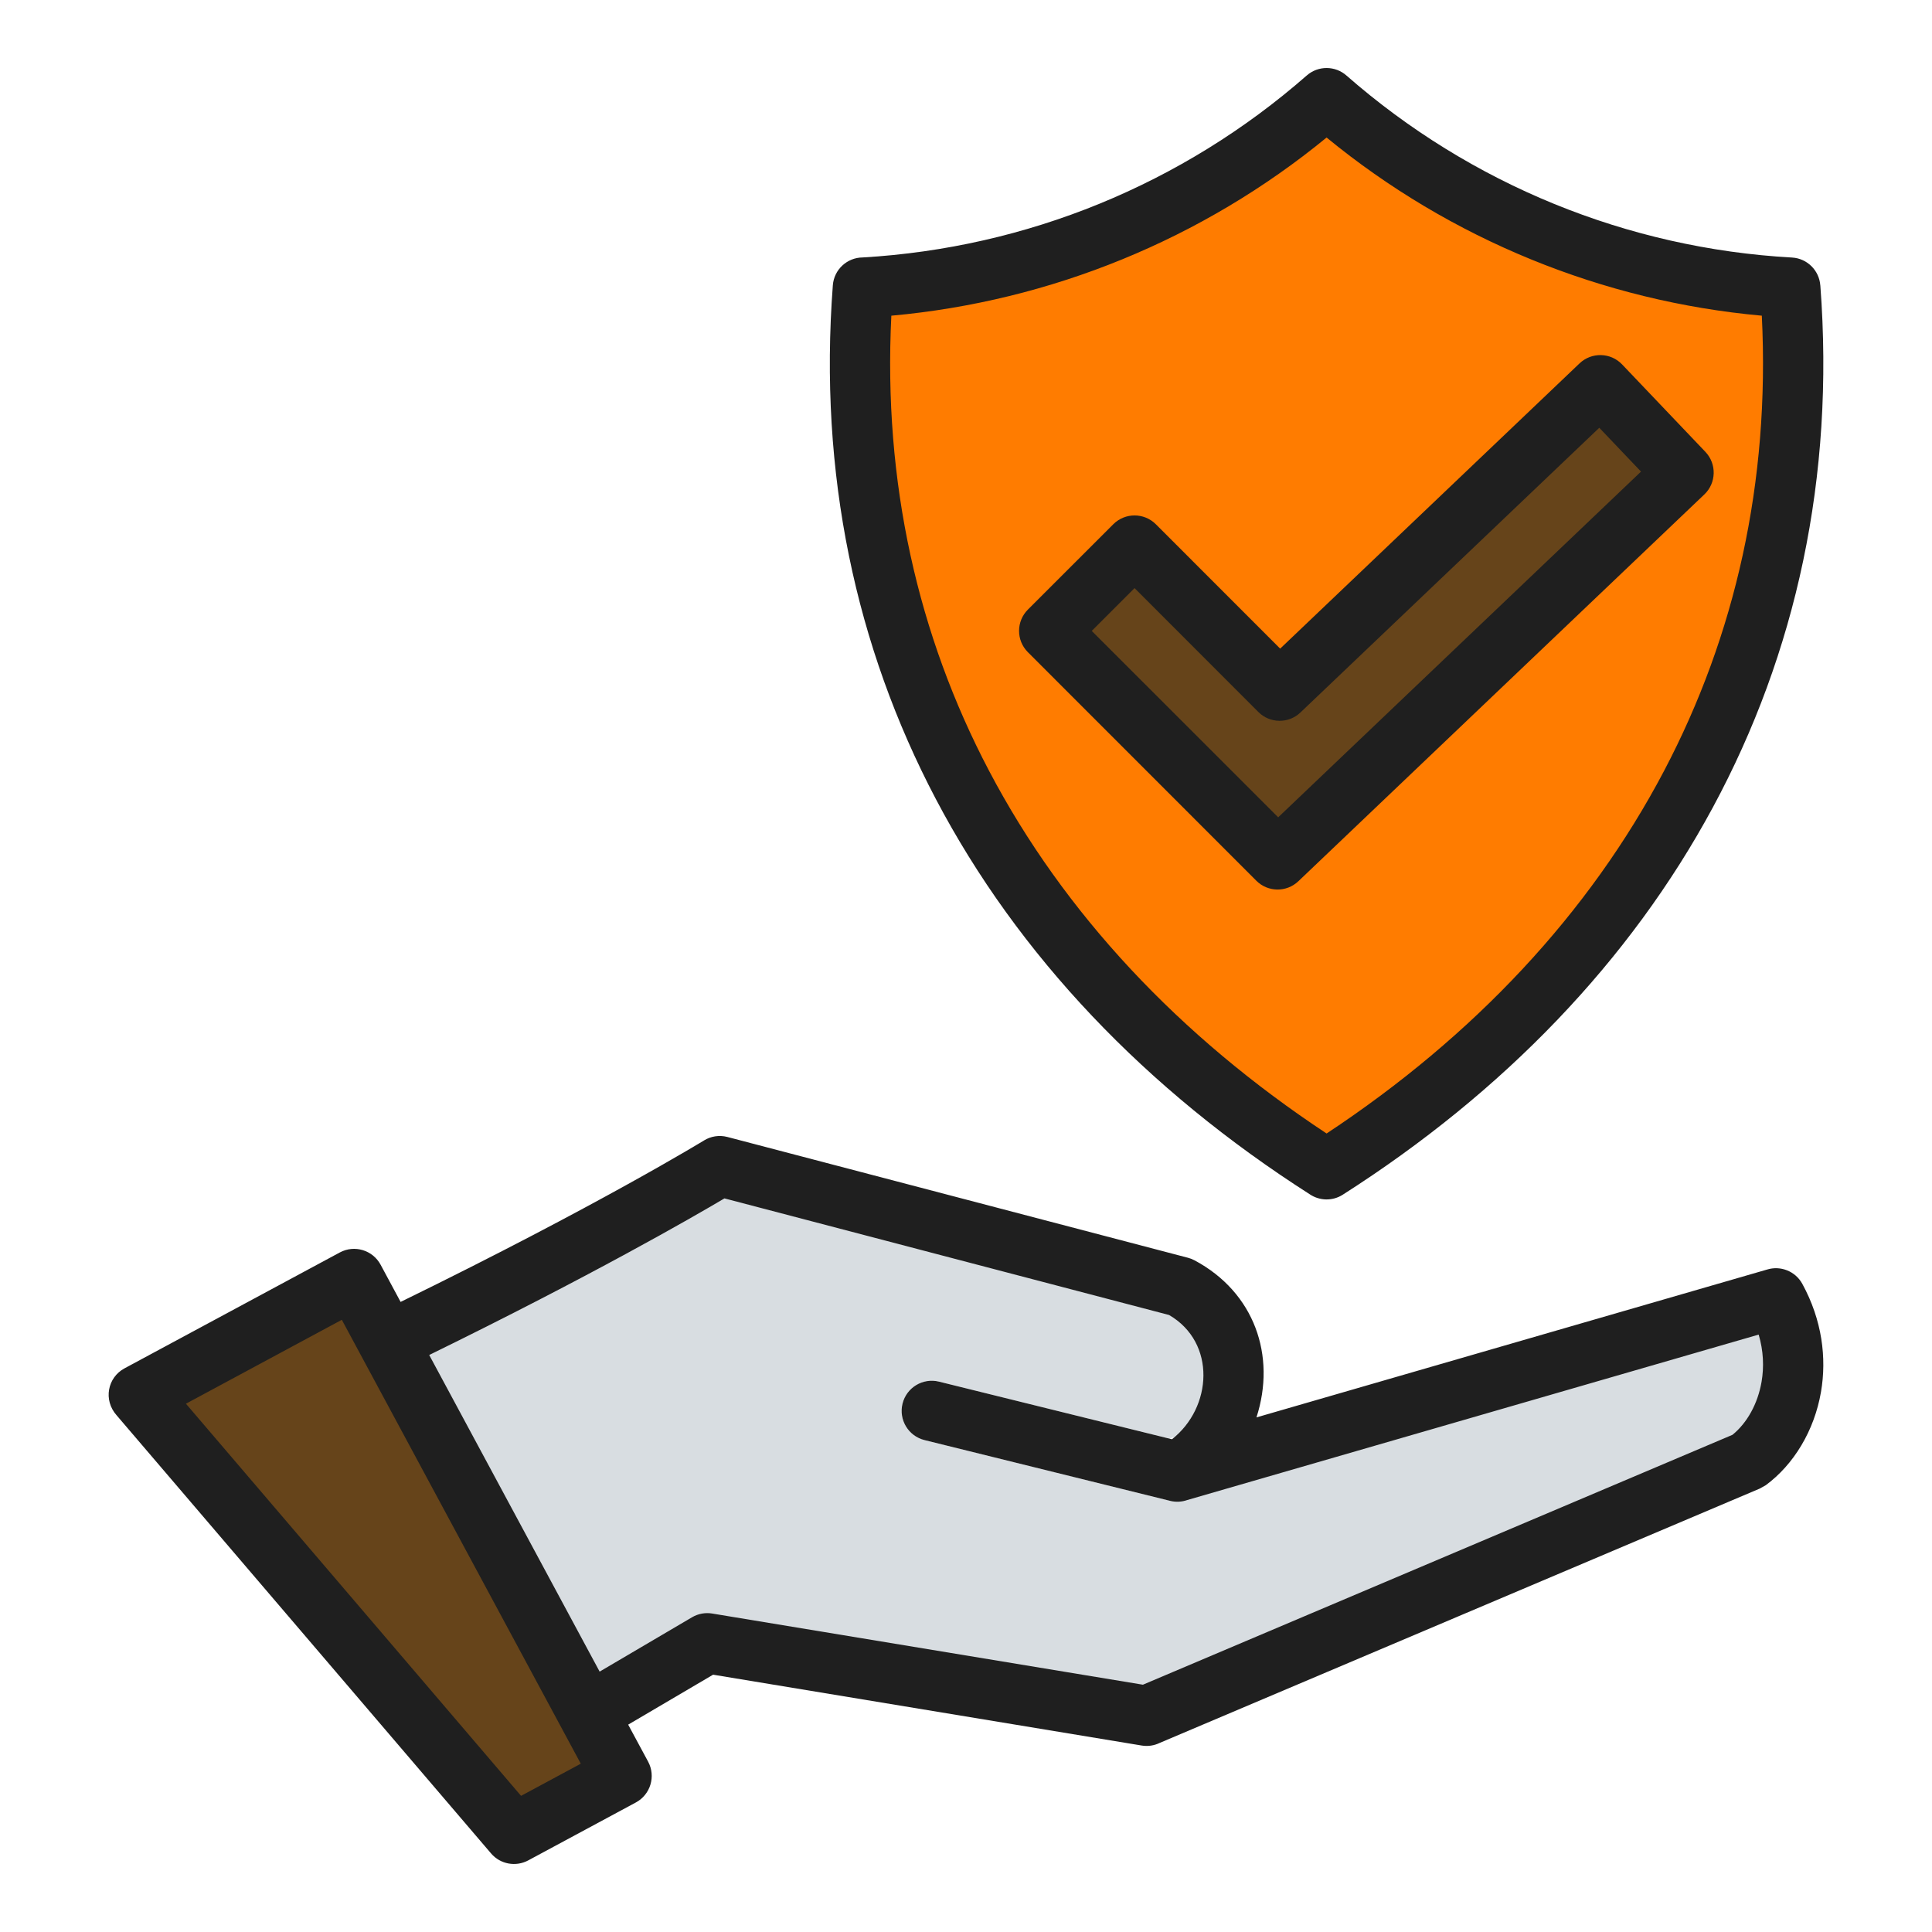
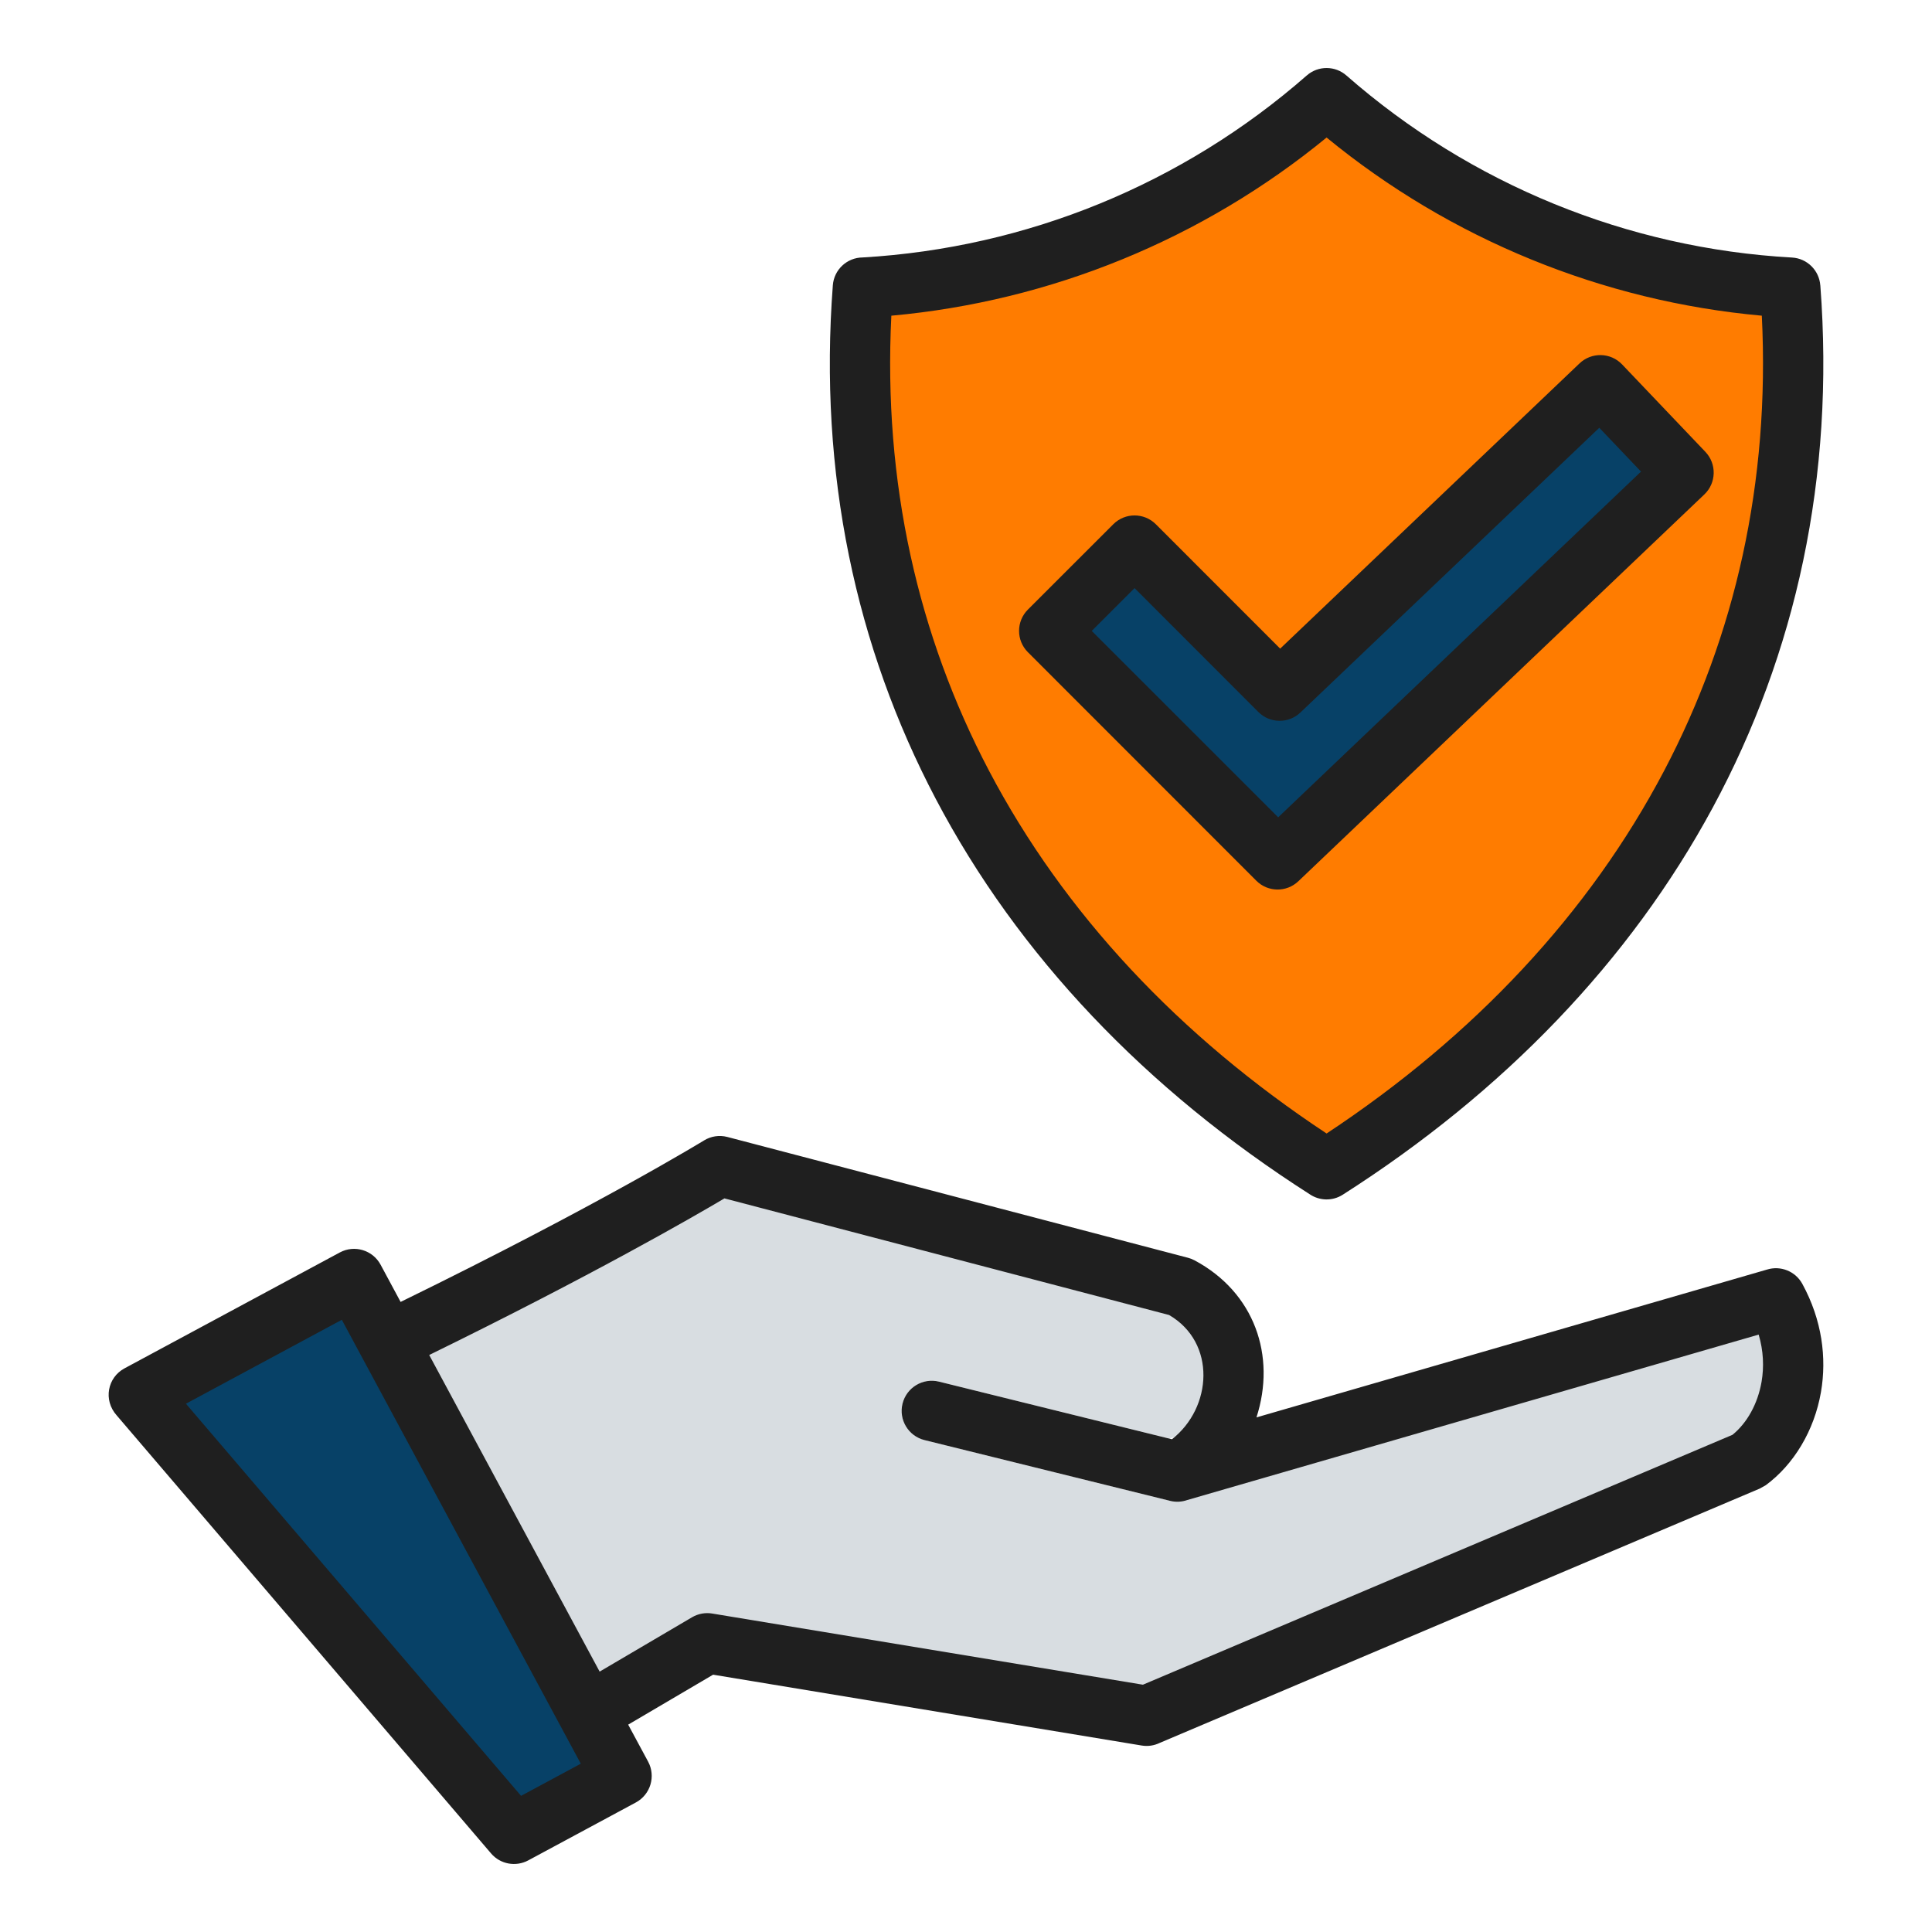
<svg xmlns="http://www.w3.org/2000/svg" width="70" height="70" viewBox="0 0 70 70" fill="none">
  <path fill-rule="evenodd" clip-rule="evenodd" d="M48.067 3.554C52.744 7.653 58.658 10.07 64.867 10.42C65.889 23.865 59.433 35.114 48.067 42.368C36.7 35.114 30.245 23.865 31.267 10.42C37.476 10.07 43.389 7.653 48.067 3.554Z" fill="#ff7c00" />
-   <path fill-rule="evenodd" clip-rule="evenodd" d="M46.367 25.026L57.984 13.957L61.002 17.124L46.293 31.139L44.783 29.629C43.042 27.889 41.302 26.147 39.562 24.406L38.016 22.858L41.11 19.766L42.656 21.313C43.893 22.55 45.13 23.788 46.367 25.026Z" fill="#66441a" />
-   <path fill-rule="evenodd" clip-rule="evenodd" d="M12.831 46.34L5.031 50.539L18.623 66.445L22.523 64.346L21.304 62.08L14.053 48.61L12.831 46.34Z" fill="#66441a" />
+   <path fill-rule="evenodd" clip-rule="evenodd" d="M46.367 25.026L57.984 13.957L61.002 17.124L46.293 31.139L44.783 29.629C43.042 27.889 41.302 26.147 39.562 24.406L38.016 22.858L41.11 19.766L42.656 21.313C43.893 22.55 45.13 23.788 46.367 25.026Z" fill="#074167" />
+   <path fill-rule="evenodd" clip-rule="evenodd" d="M12.831 46.34L5.031 50.539L18.623 66.445L22.523 64.346L21.304 62.08L14.053 48.61L12.831 46.34Z" fill="#074167" />
  <path fill-rule="evenodd" clip-rule="evenodd" d="M21.304 62.08L25.629 59.536L41.544 62.167L63.334 52.932C64.638 51.97 65.39 49.934 64.727 47.913C57.284 50.068 49.841 52.224 42.398 54.379L33.501 52.178C32.916 52.034 32.558 51.443 32.702 50.858C32.846 50.273 33.437 49.915 34.022 50.059L42.359 52.121L44.27 51.568C45.058 49.924 44.848 47.736 42.767 46.624L26.082 42.248C26.082 42.248 21.272 45.165 14.089 48.678L21.304 62.08Z" fill="#D8DDE1" />
  <path fill-rule="evenodd" clip-rule="evenodd" d="M12.385 47.819L6.737 50.859L18.879 65.067L21.043 63.902L12.385 47.819ZM46.383 23.501L57.23 13.166C57.666 12.751 58.357 12.768 58.772 13.204L61.79 16.372C62.205 16.808 62.188 17.499 61.752 17.914L47.042 31.929C46.612 32.338 45.936 32.328 45.519 31.91L37.24 23.628C36.815 23.2 36.817 22.51 37.244 22.085L40.339 18.992C40.766 18.568 41.456 18.57 41.881 18.997L46.383 23.501ZM57.945 15.499L47.116 25.816C46.688 26.224 46.01 26.216 45.591 25.795L41.107 21.308L39.556 22.859L46.311 29.613L59.457 17.087L57.945 15.499ZM65.954 10.339L65.953 10.339C65.913 9.8 65.479 9.361 64.925 9.331C58.961 8.999 53.283 6.675 48.79 2.741C48.386 2.379 47.766 2.368 47.347 2.734C45.097 4.706 42.553 6.271 39.829 7.385C37.12 8.492 34.225 9.155 31.255 9.328C30.692 9.332 30.217 9.767 30.175 10.339C29.657 17.155 31.005 23.431 33.904 28.944C36.891 34.625 41.525 39.482 47.458 43.273C47.806 43.507 48.274 43.527 48.65 43.287C60.288 35.865 67.012 24.255 65.954 10.339ZM55.48 9.401C52.813 8.312 50.312 6.827 48.065 4.983C43.578 8.663 38.073 10.917 32.295 11.438C31.995 17.473 33.259 23.028 35.835 27.927C38.551 33.092 42.726 37.541 48.065 41.069C53.403 37.541 57.578 33.092 60.294 27.927C62.87 23.028 64.134 17.473 63.834 11.438C60.951 11.178 58.136 10.487 55.48 9.401ZM43.013 54.35L63.72 48.355C63.894 48.942 63.917 49.526 63.825 50.064C63.686 50.869 63.296 51.56 62.771 51.986L41.41 61.04L25.802 58.461C25.56 58.421 25.303 58.463 25.075 58.596L21.726 60.566L15.551 49.094C21.424 46.22 25.088 44.107 26.248 43.42L42.358 47.645C44.077 48.645 43.923 51.005 42.462 52.147L34.02 50.059C33.435 49.915 32.844 50.273 32.7 50.858C32.556 51.443 32.914 52.034 33.499 52.178L42.396 54.379C42.608 54.431 42.821 54.417 43.013 54.35ZM25.512 41.318C25.755 41.17 26.055 41.117 26.353 41.194L43.038 45.57C43.12 45.591 43.2 45.622 43.278 45.663C45.454 46.824 46.245 49.125 45.524 51.355L64.025 45.998C64.51 45.848 65.05 46.055 65.302 46.518C66.019 47.829 66.189 49.203 65.978 50.432C65.736 51.838 64.988 53.067 63.977 53.812C63.977 53.812 63.776 53.927 63.755 53.936L42.018 63.149C41.823 63.244 41.597 63.282 41.367 63.244L25.837 60.677L22.76 62.487L23.483 63.828C23.768 64.359 23.569 65.021 23.038 65.307L19.138 67.406C18.696 67.644 18.132 67.551 17.793 67.154L4.227 51.281C3.732 50.724 3.898 49.908 4.511 49.578L12.312 45.379C12.842 45.093 13.504 45.292 13.79 45.823L14.515 47.171C21.675 43.671 25.5 41.325 25.512 41.318Z" fill="#1F1F1F" />
</svg>
